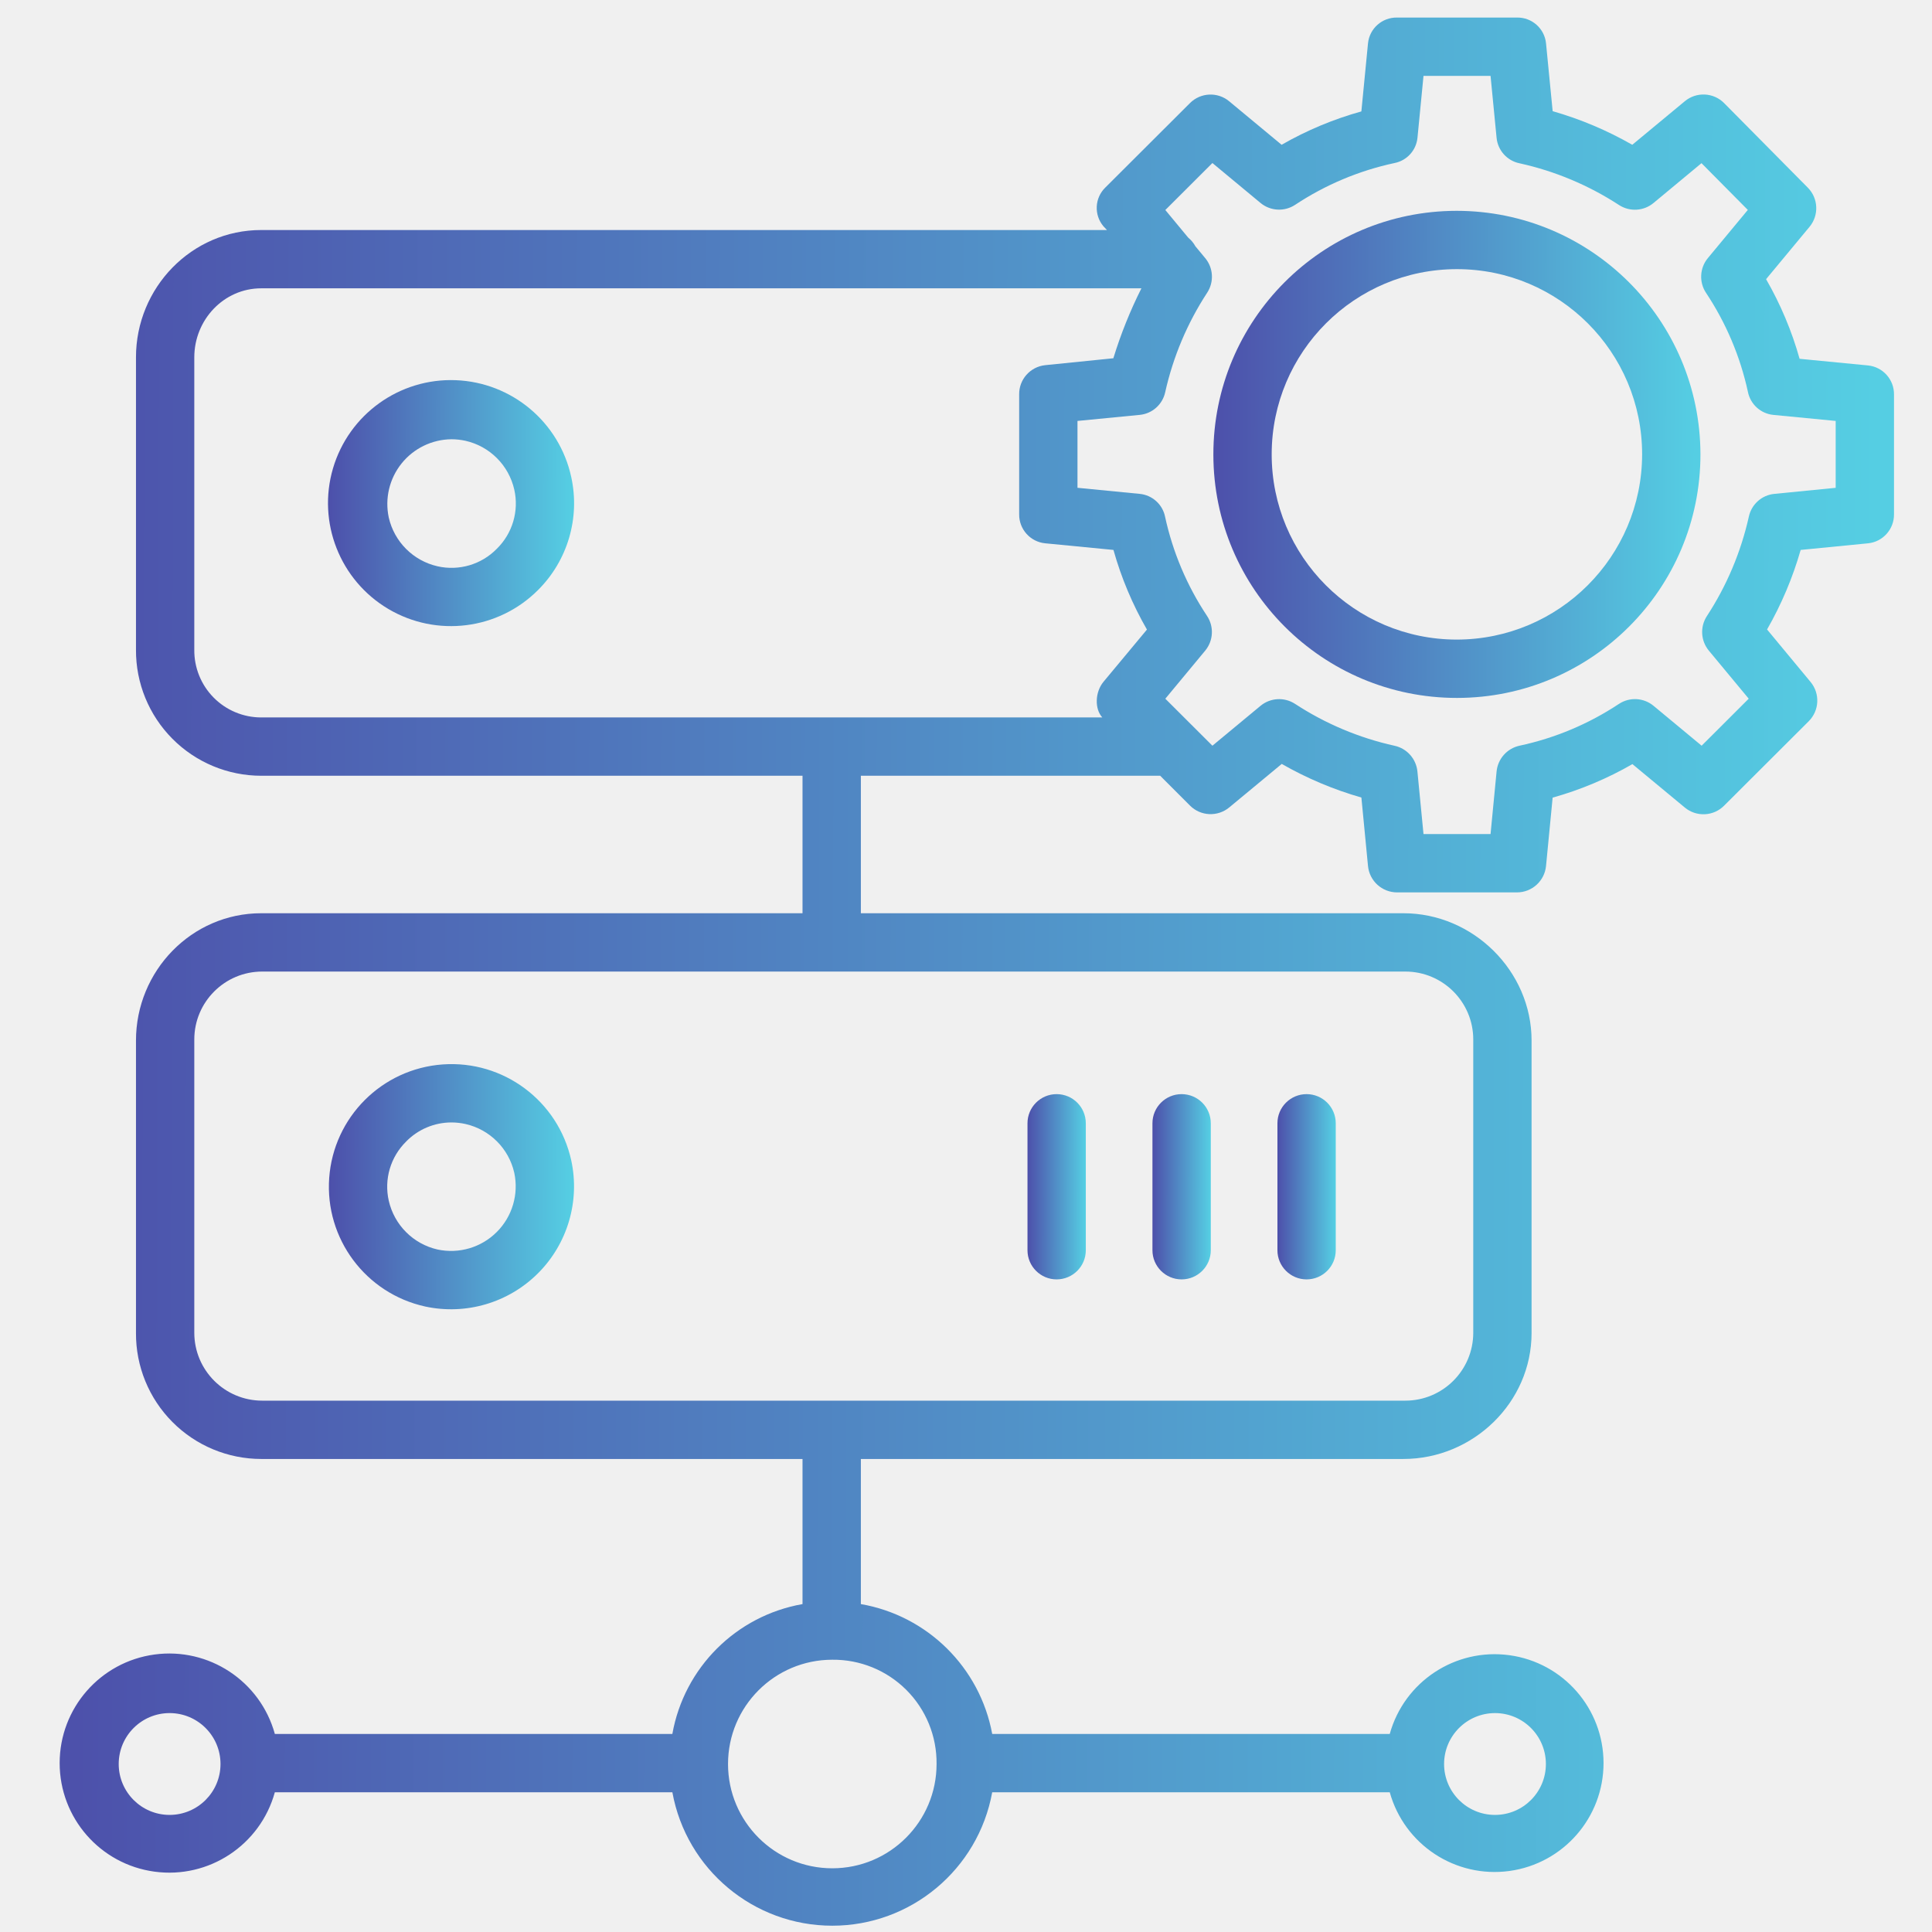
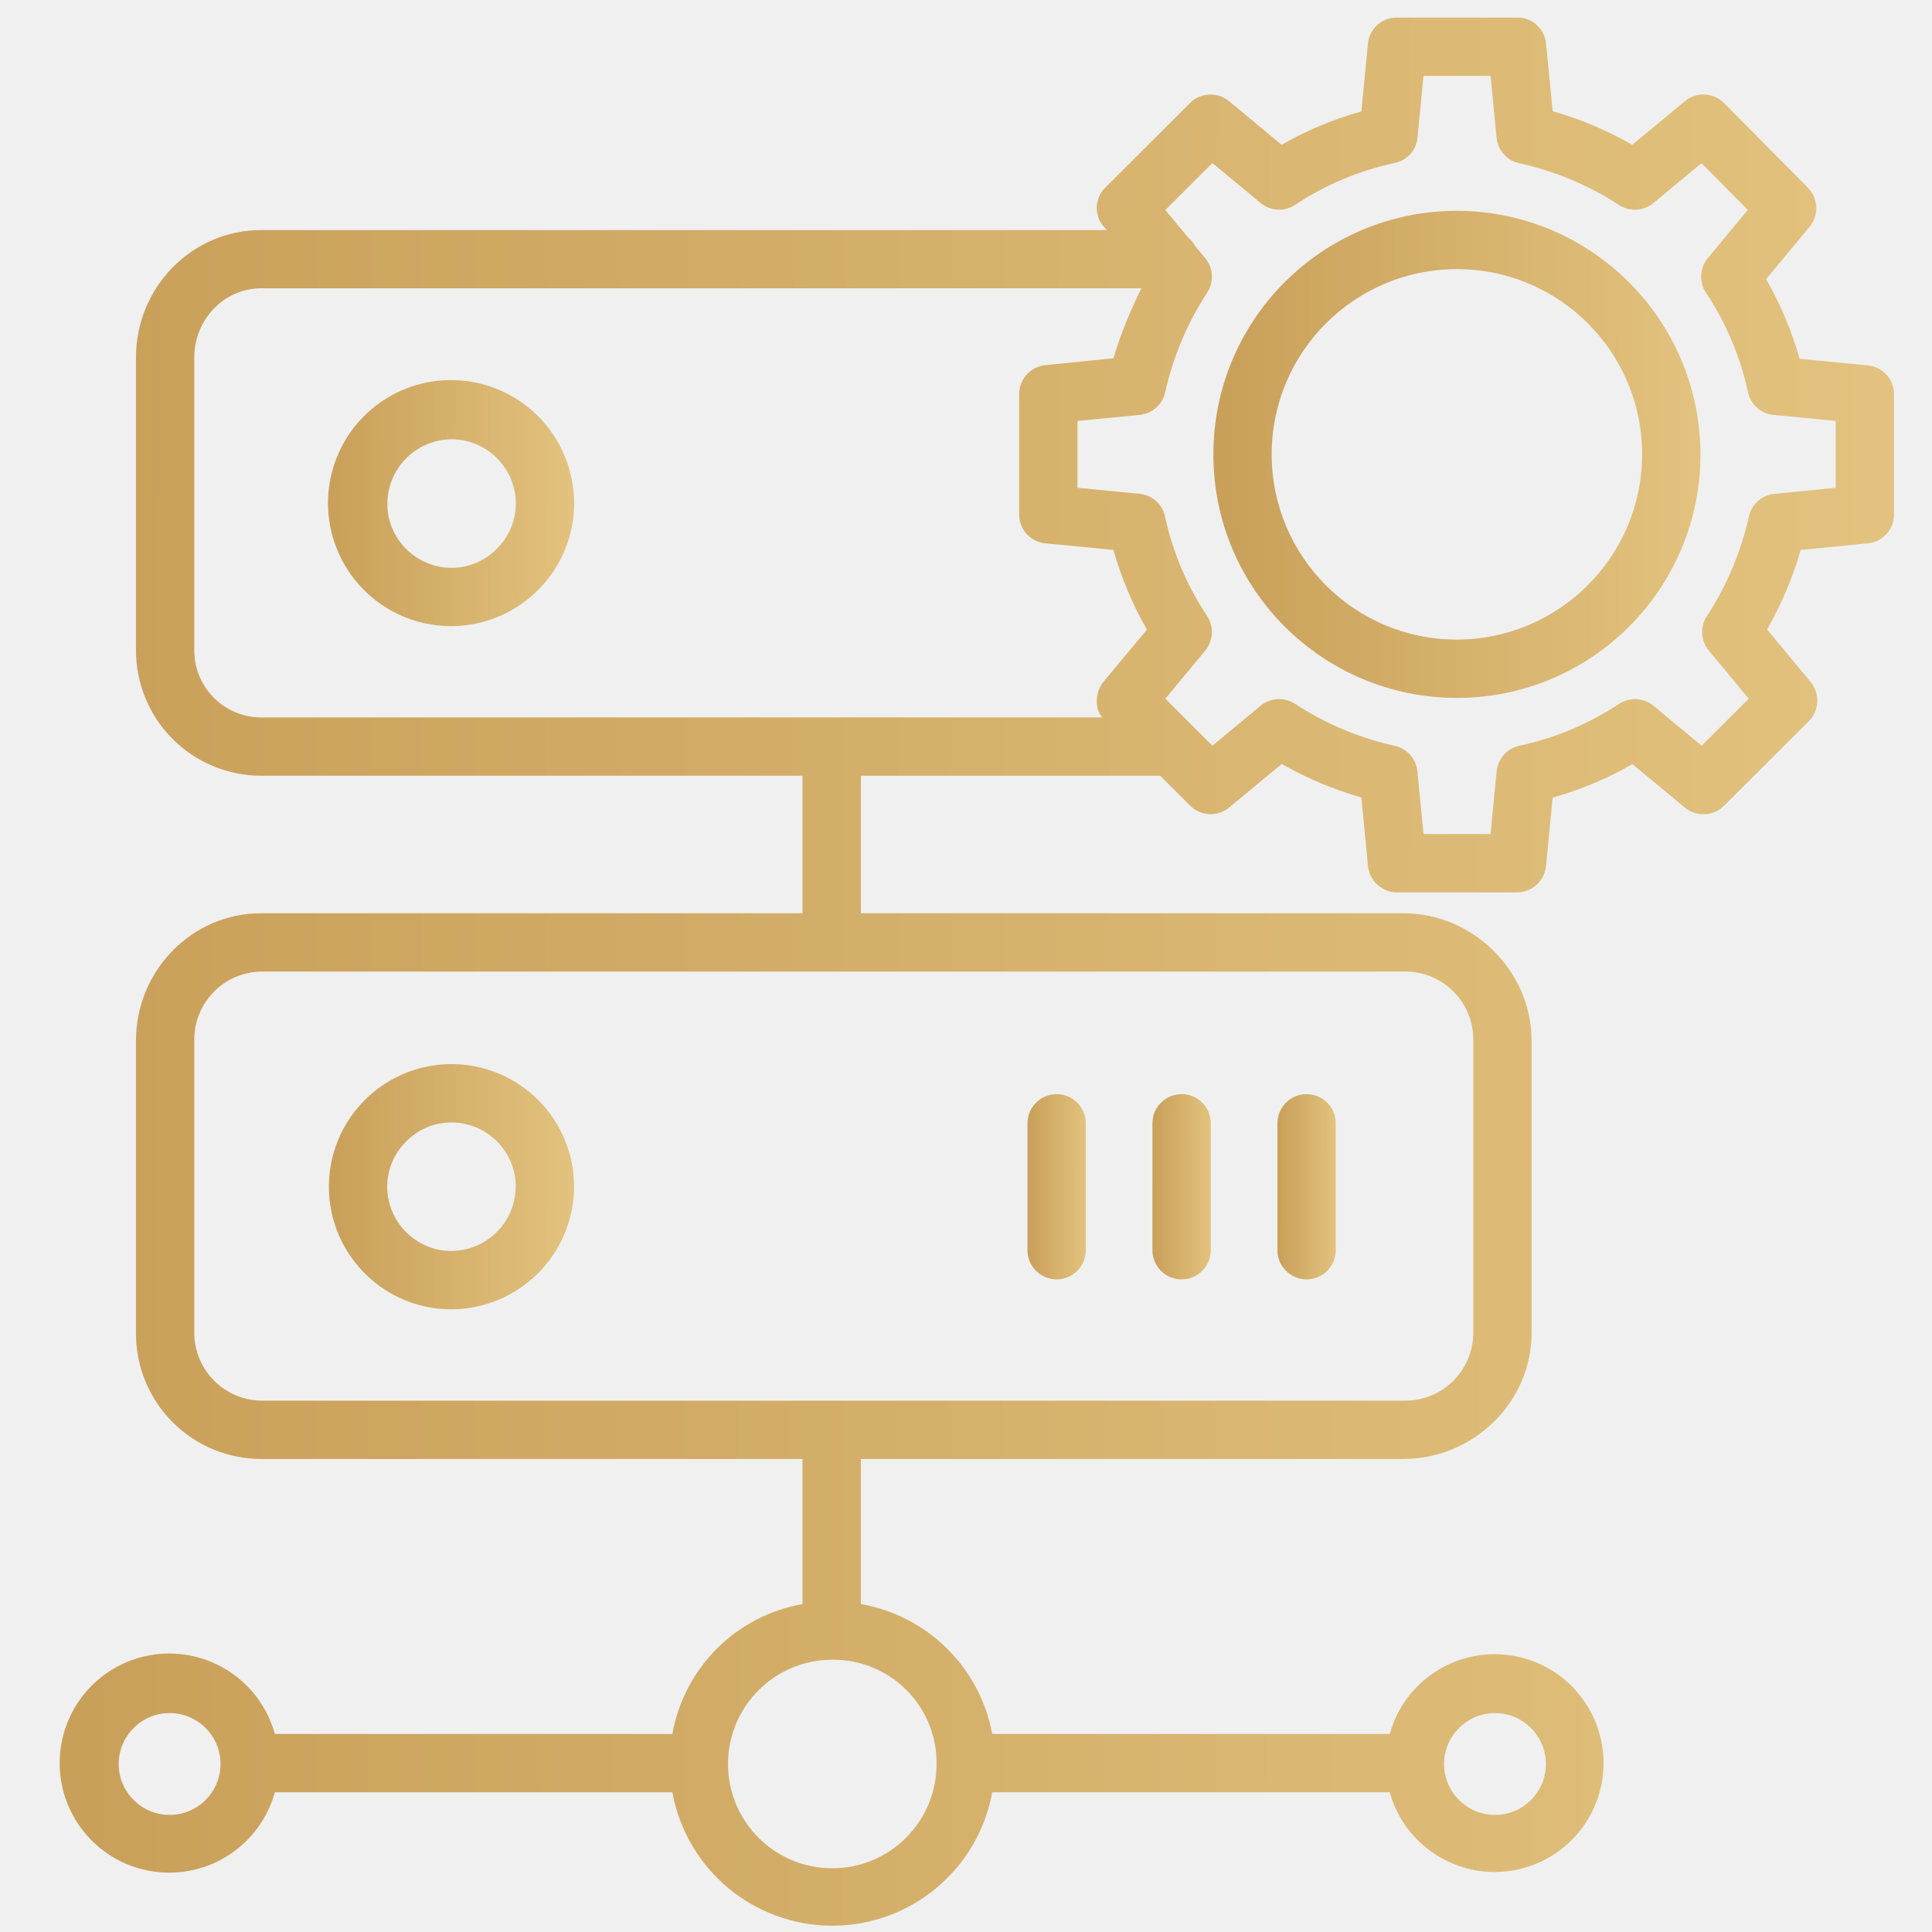
<svg xmlns="http://www.w3.org/2000/svg" width="81" height="81" viewBox="0 0 81 81" fill="none">
  <g clip-path="url(#clip0_112_396)">
    <path d="M23.951 20.006C23.454 17.701 21.457 16.027 19.1 15.939C16.744 15.851 14.628 17.373 13.961 19.636C13.296 21.898 14.249 24.324 16.276 25.528C18.304 26.731 20.89 26.407 22.557 24.738C23.799 23.502 24.324 21.718 23.951 20.006ZM20.828 23.009C20.184 23.668 19.244 23.946 18.344 23.742C17.326 23.511 16.53 22.715 16.299 21.697C16.129 20.9 16.325 20.07 16.834 19.434C17.343 18.798 18.111 18.425 18.925 18.416C19.123 18.416 19.321 18.438 19.515 18.48C20.534 18.711 21.329 19.506 21.561 20.525C21.765 21.424 21.487 22.364 20.828 23.009Z" fill="url(#paint0_linear_112_396)" />
    <path d="M49.54 53.639C50.215 53.639 50.763 53.091 50.763 52.417V47.094C50.763 46.419 50.215 45.872 49.54 45.872C48.865 45.872 48.317 46.419 48.317 47.094V52.417C48.317 53.091 48.865 53.639 49.54 53.639Z" fill="url(#paint1_linear_112_396)" />
    <path d="M17.825 54.776C19.537 55.145 21.319 54.62 22.557 53.382C23.795 52.144 24.32 50.362 23.95 48.651C23.402 46.156 21.106 44.443 18.559 44.627C16.012 44.811 13.986 46.837 13.802 49.384C13.618 51.931 15.331 54.227 17.825 54.776ZM17.031 47.856C17.53 47.347 18.212 47.06 18.925 47.059C19.123 47.059 19.321 47.081 19.515 47.124C20.534 47.355 21.33 48.15 21.561 49.169C21.753 50.068 21.478 51.003 20.827 51.653C20.178 52.303 19.242 52.578 18.344 52.386C17.325 52.155 16.53 51.358 16.299 50.34C16.095 49.441 16.373 48.502 17.031 47.857V47.856Z" fill="url(#paint2_linear_112_396)" />
    <path d="M44.3 53.639C44.976 53.639 45.523 53.091 45.523 52.417V47.094C45.523 46.419 44.976 45.872 44.3 45.872C43.626 45.872 43.078 46.419 43.078 47.094V52.417C43.078 53.091 43.626 53.639 44.3 53.639Z" fill="url(#paint3_linear_112_396)" />
    <path d="M54.78 53.639C55.455 53.639 56.002 53.091 56.002 52.417V47.094C56.002 46.419 55.455 45.872 54.78 45.872C54.105 45.872 53.557 46.419 53.557 47.094V52.417C53.557 53.091 54.105 53.639 54.78 53.639Z" fill="url(#paint4_linear_112_396)" />
    <path d="M78.315 15.321L75.449 15.043C75.121 13.876 74.649 12.754 74.044 11.704L75.866 9.509C76.267 9.025 76.237 8.316 75.794 7.868L72.286 4.324C71.841 3.874 71.125 3.839 70.638 4.243L68.434 6.07C67.382 5.468 66.261 4.994 65.096 4.661L64.818 1.818C64.756 1.196 64.227 0.726 63.602 0.736H58.571C57.945 0.726 57.416 1.196 57.354 1.818L57.076 4.671C55.907 4.996 54.784 5.466 53.732 6.07L51.535 4.247C51.05 3.843 50.337 3.876 49.891 4.321L46.34 7.864C45.892 8.301 45.859 9.009 46.262 9.487L46.411 9.644H10.951C8.032 9.643 5.701 12.063 5.701 14.981V27.24C5.693 28.638 6.242 29.982 7.228 30.973C8.213 31.965 9.553 32.523 10.951 32.524H33.646V38.288H10.951C8.032 38.288 5.701 40.707 5.701 43.626V55.885C5.693 57.283 6.242 58.626 7.228 59.617C8.213 60.609 9.553 61.167 10.951 61.168H33.646V67.252C30.865 67.741 28.685 69.915 28.189 72.696H11.523C10.911 70.48 8.756 69.058 6.478 69.366C4.2 69.675 2.501 71.62 2.501 73.918C2.501 76.217 4.2 78.162 6.478 78.47C8.756 78.779 10.911 77.357 11.523 75.141H28.189C28.779 78.381 31.602 80.736 34.894 80.736C38.187 80.736 41.01 78.381 41.599 75.141H58.266C58.877 77.341 61.019 78.75 63.281 78.442C65.543 78.133 67.229 76.201 67.229 73.918C67.229 71.635 65.543 69.704 63.281 69.395C61.019 69.087 58.877 70.497 58.266 72.696H41.599C41.082 69.909 38.885 67.737 36.092 67.252V61.168H58.838C61.757 61.168 64.212 58.803 64.212 55.885V43.626C64.212 40.707 61.757 38.288 58.838 38.288H36.092V32.524H48.642L49.891 33.775C50.337 34.221 51.048 34.255 51.535 33.853L53.738 32.028C54.79 32.63 55.911 33.104 57.077 33.437L57.354 36.306C57.414 36.933 57.94 37.412 58.571 37.414H63.6C64.231 37.413 64.758 36.933 64.818 36.306L65.095 33.441C66.264 33.114 67.388 32.642 68.44 32.036L70.637 33.857C71.123 34.26 71.835 34.227 72.281 33.781L75.832 30.238C76.279 29.791 76.313 29.078 75.909 28.591L74.085 26.391C74.687 25.34 75.16 24.221 75.494 23.056L78.316 22.779C78.94 22.717 79.413 22.189 79.407 21.561V16.538C79.413 15.911 78.939 15.383 78.315 15.321ZM7.111 76.091C5.933 76.091 4.977 75.135 4.977 73.957C4.977 72.778 5.933 71.822 7.111 71.822C8.289 71.822 9.245 72.778 9.245 73.957C9.244 75.135 8.289 76.089 7.111 76.091ZM62.678 71.822C63.856 71.822 64.812 72.778 64.812 73.957C64.812 75.135 63.857 76.091 62.678 76.091C61.5 76.091 60.544 75.135 60.544 73.957C60.545 72.779 61.5 71.824 62.678 71.822ZM39.266 73.957C39.266 76.371 37.309 78.329 34.894 78.329C32.48 78.329 30.523 76.371 30.523 73.957C30.523 71.542 32.48 69.585 34.894 69.585C36.057 69.572 37.177 70.029 38 70.852C38.822 71.674 39.279 72.793 39.266 73.957ZM61.767 55.874C61.767 57.448 60.491 58.723 58.918 58.723H10.995C9.422 58.723 8.146 57.448 8.146 55.874V43.581C8.146 42.008 9.422 40.733 10.995 40.733H58.918C60.491 40.733 61.767 42.008 61.767 43.581V55.874ZM8.146 27.24V14.981C8.146 13.411 9.38 12.088 10.951 12.088H47.854C47.381 13.031 46.987 14.012 46.678 15.02L43.818 15.31C43.193 15.377 42.72 15.909 42.729 16.538V21.561C42.722 22.188 43.194 22.716 43.818 22.778L46.682 23.056C47.009 24.223 47.481 25.345 48.086 26.395L46.264 28.585C45.903 29.022 45.891 29.729 46.215 30.079H10.951C10.201 30.079 9.482 29.778 8.956 29.245C8.429 28.712 8.138 27.99 8.146 27.24ZM76.962 20.452L74.39 20.706C73.865 20.757 73.434 21.142 73.322 21.657C72.99 23.143 72.394 24.557 71.561 25.831C71.269 26.28 71.303 26.867 71.645 27.279L73.316 29.293L71.342 31.264L69.326 29.592C68.911 29.248 68.321 29.216 67.871 29.514C66.605 30.353 65.192 30.946 63.706 31.264C63.184 31.378 62.796 31.815 62.745 32.346L62.492 34.969H59.681L59.426 32.346C59.375 31.816 58.987 31.379 58.466 31.266C56.978 30.937 55.563 30.34 54.288 29.505C53.84 29.218 53.257 29.253 52.847 29.593L50.831 31.264L48.857 29.294L50.528 27.279C50.872 26.864 50.904 26.271 50.605 25.822C49.764 24.558 49.168 23.147 48.846 21.663C48.741 21.146 48.311 20.758 47.786 20.706L45.174 20.451V17.648L47.785 17.394C48.309 17.343 48.741 16.958 48.852 16.442C49.184 14.956 49.78 13.542 50.614 12.268C50.905 11.818 50.871 11.232 50.528 10.82L50.117 10.325C50.041 10.186 49.94 10.064 49.817 9.964L48.857 8.805L50.831 6.835L52.847 8.508C53.261 8.852 53.852 8.884 54.301 8.586C55.568 7.747 56.981 7.153 58.467 6.835C58.985 6.733 59.374 6.304 59.428 5.78L59.681 3.181H62.492L62.745 5.779C62.797 6.307 63.187 6.74 63.707 6.846C65.194 7.173 66.609 7.768 67.885 8.6C68.333 8.887 68.916 8.851 69.325 8.51L71.336 6.841L73.278 8.801L71.603 10.821C71.259 11.236 71.228 11.829 71.526 12.278C72.367 13.542 72.963 14.953 73.284 16.438C73.391 16.955 73.822 17.343 74.348 17.395L76.962 17.648V20.452Z" fill="url(#paint5_linear_112_396)" />
    <path d="M61.068 8.839C55.43 8.846 50.866 13.421 50.871 19.058C50.875 24.696 55.448 29.262 61.086 29.261C66.723 29.258 71.292 24.687 71.292 19.05C71.282 13.409 66.708 8.842 61.068 8.839ZM61.068 26.815C56.781 26.808 53.311 23.328 53.316 19.041C53.321 14.753 56.799 11.281 61.086 11.284C65.373 11.286 68.847 14.762 68.847 19.05C68.838 23.34 65.359 26.814 61.068 26.815Z" fill="url(#paint6_linear_112_396)" />
  </g>
  <defs>
    <linearGradient id="paint0_linear_112_396" x1="13.857" y1="21.014" x2="23.963" y2="21.041" gradientUnits="userSpaceOnUse">
-       <stop stop-color="#4D51AB" />
-       <stop offset="1" stop-color="#55CEE3" />
+       <stop stop-color="#C9A05A" />
+       <stop offset="1" stop-color="#E2C27E" />
    </linearGradient>
    <linearGradient id="paint1_linear_112_396" x1="48.343" y1="49.696" x2="50.738" y2="49.698" gradientUnits="userSpaceOnUse">
-       <stop stop-color="#4D51AB" />
-       <stop offset="1" stop-color="#55CEE3" />
+       <stop stop-color="#C9A05A" />
+       <stop offset="1" stop-color="#E2C27E" />
    </linearGradient>
    <linearGradient id="paint2_linear_112_396" x1="13.894" y1="49.674" x2="23.961" y2="49.701" gradientUnits="userSpaceOnUse">
-       <stop stop-color="#4D51AB" />
-       <stop offset="1" stop-color="#55CEE3" />
+       <stop stop-color="#C9A05A" />
+       <stop offset="1" stop-color="#E2C27E" />
    </linearGradient>
    <linearGradient id="paint3_linear_112_396" x1="43.103" y1="49.696" x2="45.498" y2="49.698" gradientUnits="userSpaceOnUse">
-       <stop stop-color="#4D51AB" />
-       <stop offset="1" stop-color="#55CEE3" />
+       <stop stop-color="#C9A05A" />
+       <stop offset="1" stop-color="#E2C27E" />
    </linearGradient>
    <linearGradient id="paint4_linear_112_396" x1="53.582" y1="49.696" x2="55.977" y2="49.698" gradientUnits="userSpaceOnUse">
-       <stop stop-color="#4D51AB" />
-       <stop offset="1" stop-color="#55CEE3" />
+       <stop stop-color="#C9A05A" />
+       <stop offset="1" stop-color="#E2C27E" />
    </linearGradient>
    <linearGradient id="paint5_linear_112_396" x1="3.29" y1="40.125" x2="78.618" y2="40.317" gradientUnits="userSpaceOnUse">
-       <stop stop-color="#4D51AB" />
-       <stop offset="1" stop-color="#55CEE3" />
+       <stop stop-color="#C9A05A" />
+       <stop offset="1" stop-color="#E2C27E" />
    </linearGradient>
    <linearGradient id="paint6_linear_112_396" x1="51.08" y1="18.894" x2="71.083" y2="18.947" gradientUnits="userSpaceOnUse">
-       <stop stop-color="#4D51AB" />
-       <stop offset="1" stop-color="#55CEE3" />
+       <stop stop-color="#C9A05A" />
+       <stop offset="1" stop-color="#E2C27E" />
    </linearGradient>
    <clipPath id="clip0_112_396">
      <rect width="80" height="80" fill="white" transform="translate(0.923828 0.735596)" />
    </clipPath>
  </defs>
</svg>
